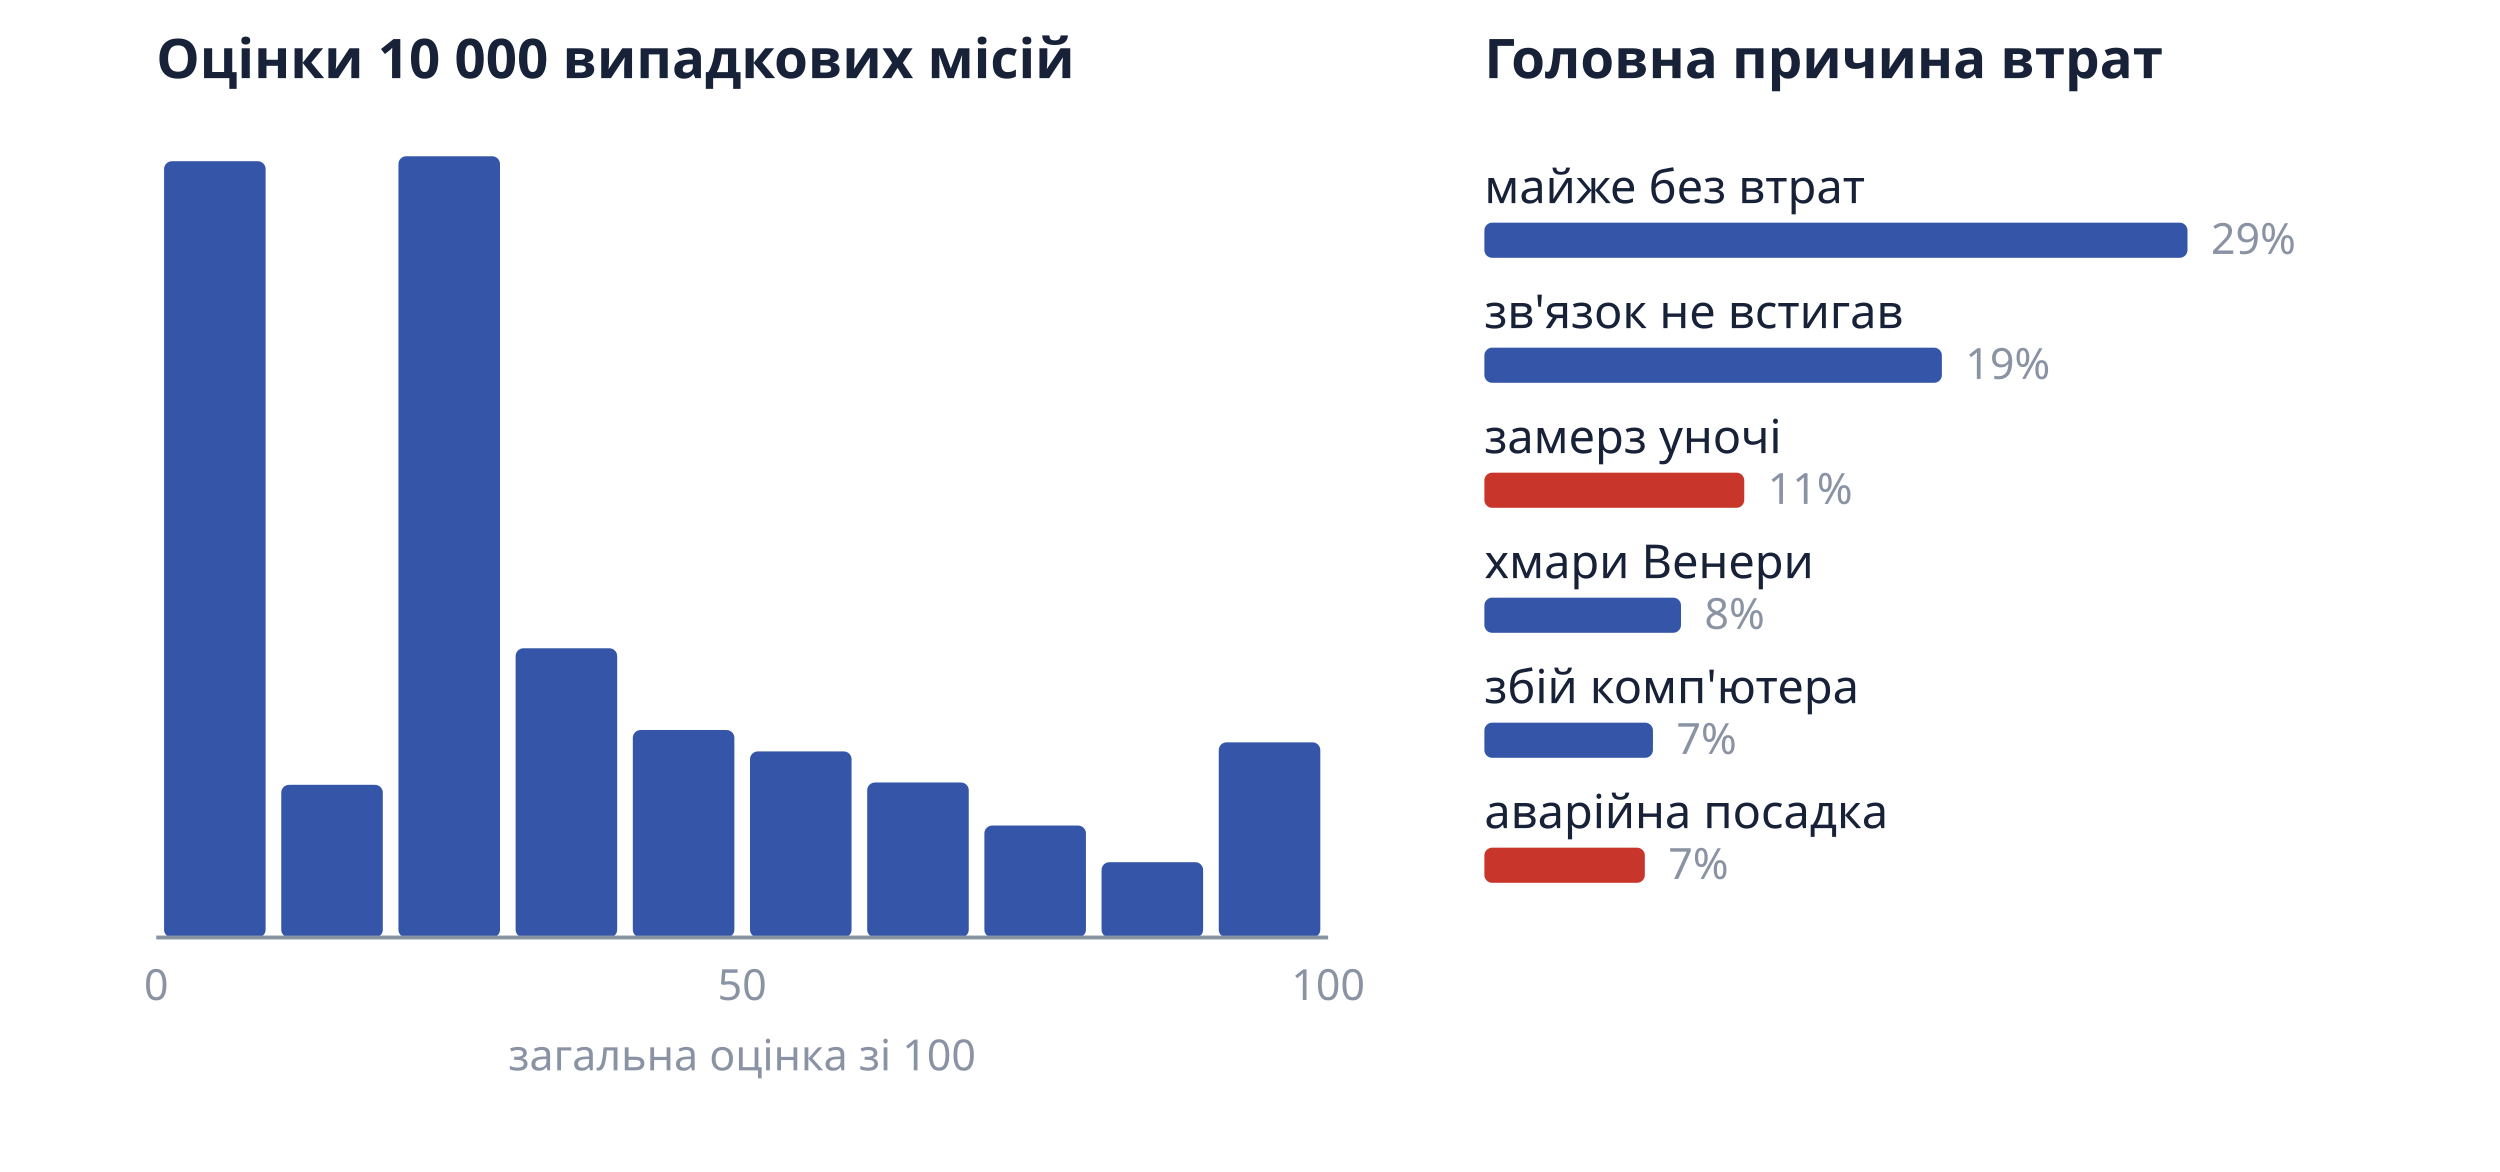
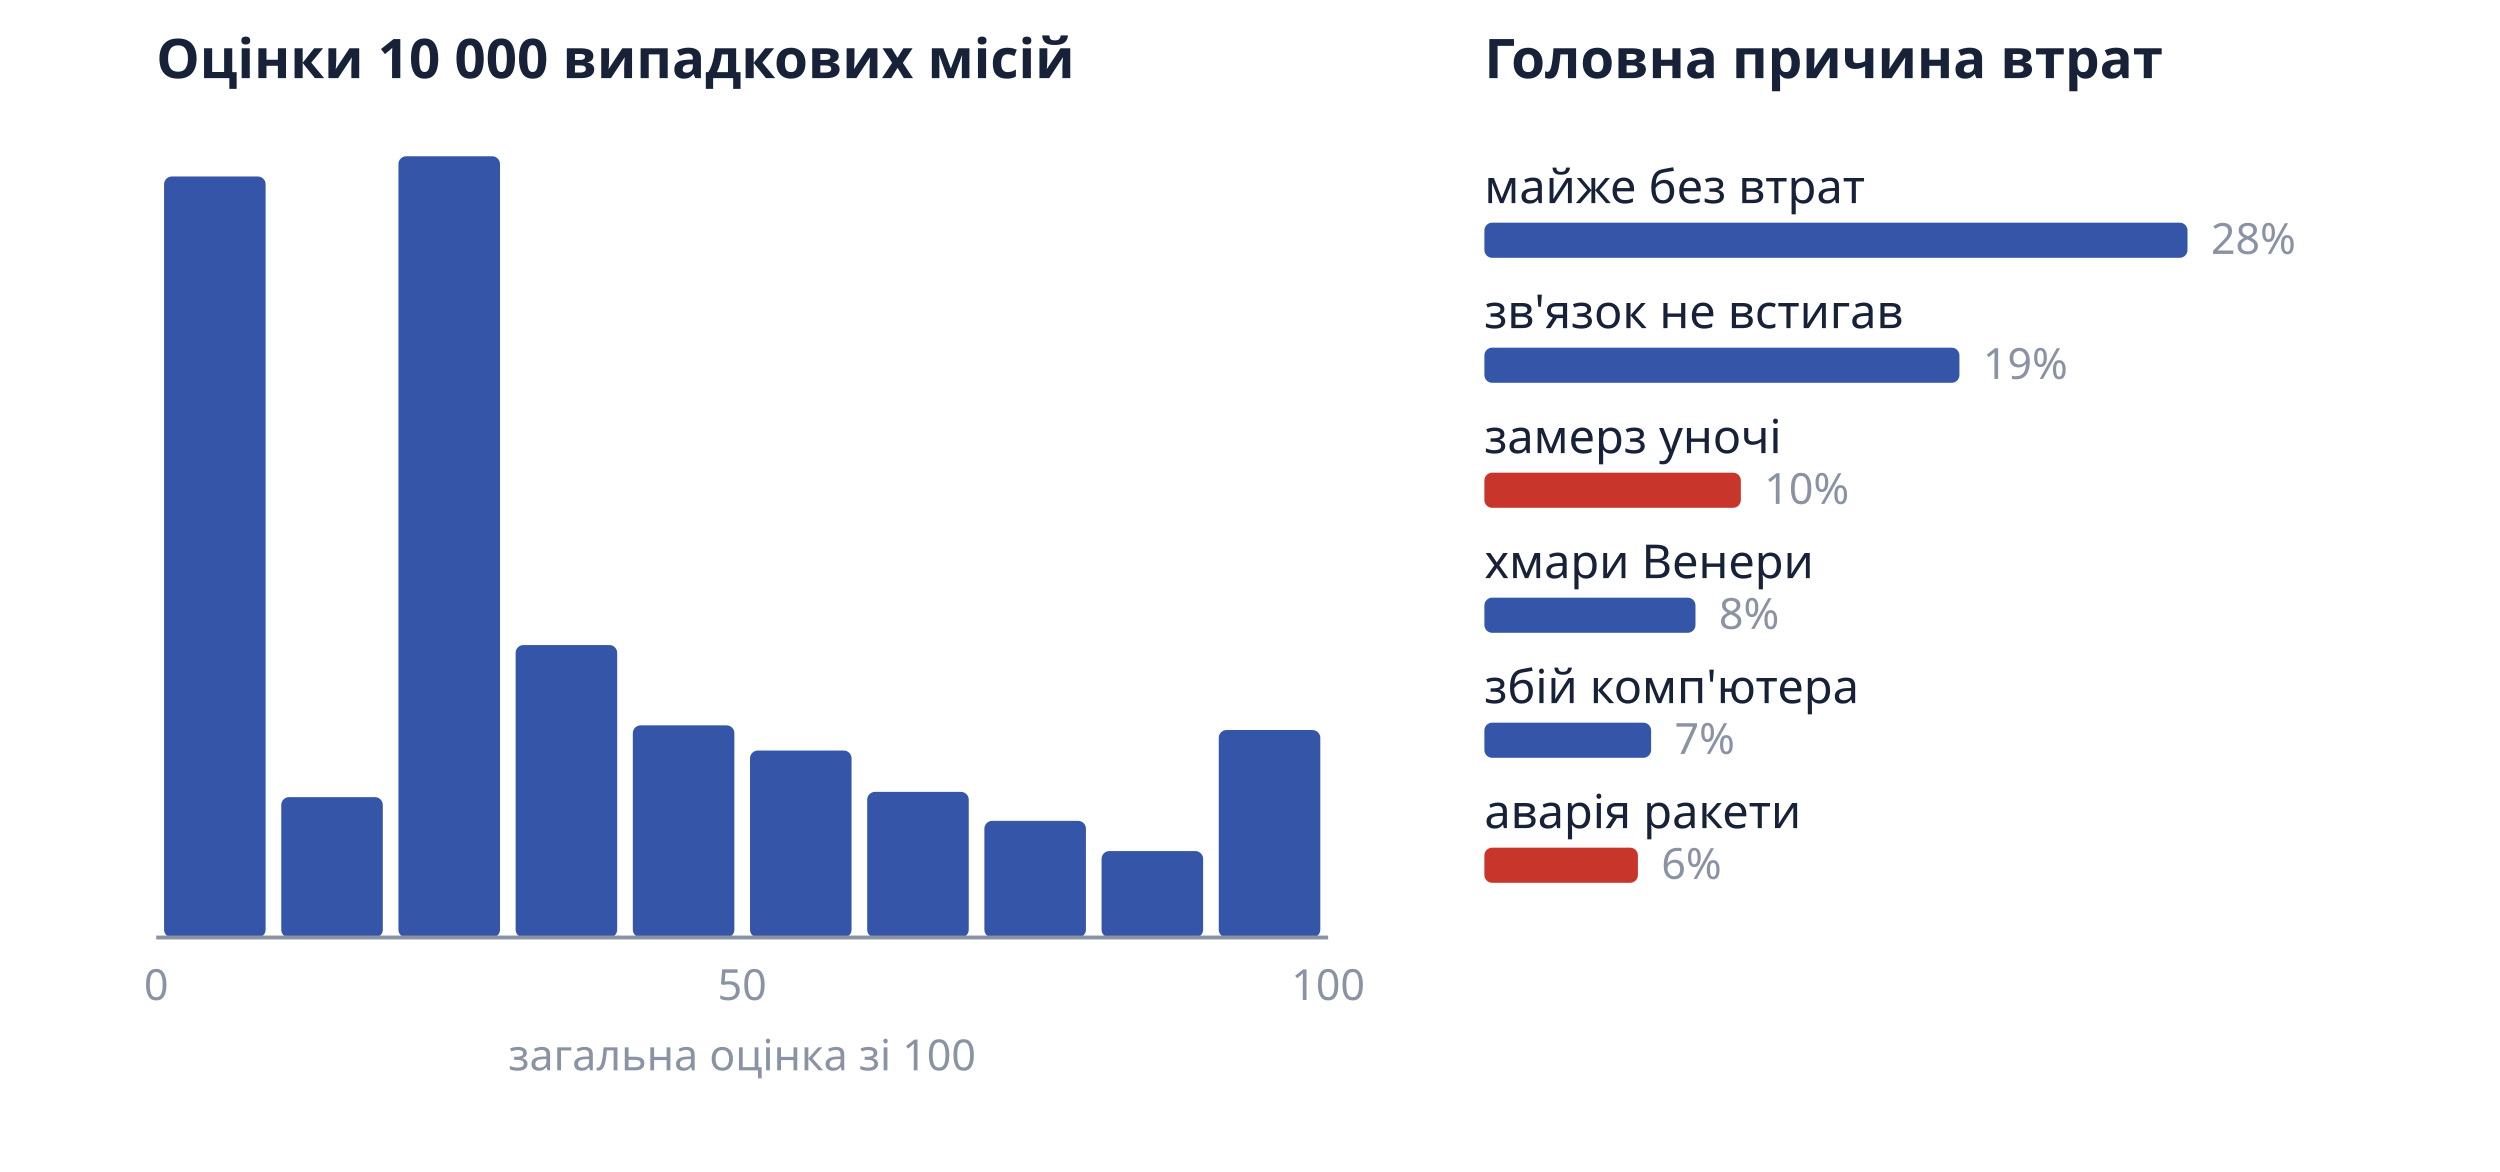
<svg xmlns="http://www.w3.org/2000/svg" viewBox="0 0 640 300" font-family="IBM Plex Sans, Segoe UI, sans-serif" role="img" aria-label="Перевірка балансу: 10000 місій">
  <text x="40" y="20" font-size="14" font-weight="600" fill="#172238">Оцінки 10 000 випадкових місій</text>
-   <rect x="42" y="41.275" width="26" height="198.725" fill="#3556a8" rx="2" />
-   <rect x="72" y="200.915" width="26" height="39.085" fill="#3556a8" rx="2" />
+   <rect x="42" y="45.176" width="26" height="194.824" fill="#3556a8" rx="2" />
+   <rect x="72" y="204.066" width="26" height="35.934" fill="#3556a8" rx="2" />
  <rect x="102" y="40" width="26" height="200" fill="#3556a8" rx="2" />
-   <rect x="132" y="165.956" width="26" height="74.044" fill="#3556a8" rx="2" />
-   <rect x="162" y="186.887" width="26" height="53.113" fill="#3556a8" rx="2" />
-   <rect x="192" y="192.363" width="26" height="47.637" fill="#3556a8" rx="2" />
-   <rect x="222" y="200.315" width="26" height="39.685" fill="#3556a8" rx="2" />
-   <rect x="252" y="211.343" width="26" height="28.657" fill="#3556a8" rx="2" />
-   <rect x="282" y="220.72" width="26" height="19.28" fill="#3556a8" rx="2" />
-   <rect x="312" y="190.038" width="26" height="49.962" fill="#3556a8" rx="2" />
+   <rect x="132" y="165.131" width="26" height="74.869" fill="#3556a8" rx="2" />
+   <rect x="162" y="185.686" width="26" height="54.314" fill="#3556a8" rx="2" />
+   <rect x="192" y="192.138" width="26" height="47.862" fill="#3556a8" rx="2" />
+   <rect x="222" y="202.716" width="26" height="37.284" fill="#3556a8" rx="2" />
+   <rect x="252" y="210.143" width="26" height="29.857" fill="#3556a8" rx="2" />
+   <rect x="282" y="217.869" width="26" height="22.131" fill="#3556a8" rx="2" />
+   <rect x="312" y="186.887" width="26" height="53.113" fill="#3556a8" rx="2" />
  <line x1="40" x2="340" y1="240" y2="240" stroke="#8a93a3" />
  <text x="40" y="256" font-size="11" fill="#8a93a3" text-anchor="middle">0</text>
  <text x="190" y="256" font-size="11" fill="#8a93a3" text-anchor="middle">50</text>
  <text x="340" y="256" font-size="11" fill="#8a93a3" text-anchor="middle">100</text>
  <text x="190" y="274" font-size="11" fill="#8a93a3" text-anchor="middle">загальна оцінка зі 100</text>
  <text x="380" y="20" font-size="14" font-weight="600" fill="#172238">Головна причина втрат</text>
  <text x="380" y="52" font-size="12" fill="#172238">майже без втрат</text>
  <rect x="380" y="57" width="180" height="9" rx="2" fill="#3556a8" />
-   <text x="566" y="65" font-size="11" fill="#8a93a3">29%</text>
+   <text x="566" y="65" font-size="11" fill="#8a93a3">28%</text>
  <text x="380" y="84" font-size="12" fill="#172238">зв'язок не встигав</text>
-   <rect x="380" y="89" width="117.123" height="9" rx="2" fill="#3556a8" />
-   <text x="503.123" y="97" font-size="11" fill="#8a93a3">19%</text>
+   <rect x="380" y="89" width="121.616" height="9" rx="2" fill="#3556a8" />
+   <text x="507.616" y="97" font-size="11" fill="#8a93a3">19%</text>
  <text x="380" y="116" font-size="12" fill="#172238">замерз уночі</text>
-   <rect x="380" y="121" width="66.531" height="9" rx="2" fill="#c8352b" />
-   <text x="452.531" y="129" font-size="11" fill="#8a93a3">11%</text>
+   <rect x="380" y="121" width="65.658" height="9" rx="2" fill="#c8352b" />
+   <text x="451.658" y="129" font-size="11" fill="#8a93a3">10%</text>
  <text x="380" y="148" font-size="12" fill="#172238">хмари Венери</text>
-   <rect x="380" y="153" width="50.34" height="9" rx="2" fill="#3556a8" />
-   <text x="436.34" y="161" font-size="11" fill="#8a93a3">8%</text>
+   <rect x="380" y="153" width="54.045" height="9" rx="2" fill="#3556a8" />
+   <text x="440.045" y="161" font-size="11" fill="#8a93a3">8%</text>
  <text x="380" y="180" font-size="12" fill="#172238">збій комп'ютера</text>
-   <rect x="380" y="185" width="43.157" height="9" rx="2" fill="#3556a8" />
-   <text x="429.157" y="193" font-size="11" fill="#8a93a3">7%</text>
-   <text x="380" y="212" font-size="12" fill="#172238">аварійна посадка</text>
-   <rect x="380" y="217" width="41.078" height="9" rx="2" fill="#c8352b" />
-   <text x="427.078" y="225" font-size="11" fill="#8a93a3">7%</text>
+   <rect x="380" y="185" width="42.687" height="9" rx="2" fill="#3556a8" />
+   <text x="428.687" y="193" font-size="11" fill="#8a93a3">7%</text>
+   <text x="380" y="212" font-size="12" fill="#172238">аварія ракети</text>
+   <rect x="380" y="217" width="39.305" height="9" rx="2" fill="#c8352b" />
+   <text x="425.305" y="225" font-size="11" fill="#8a93a3">6%</text>
</svg>
